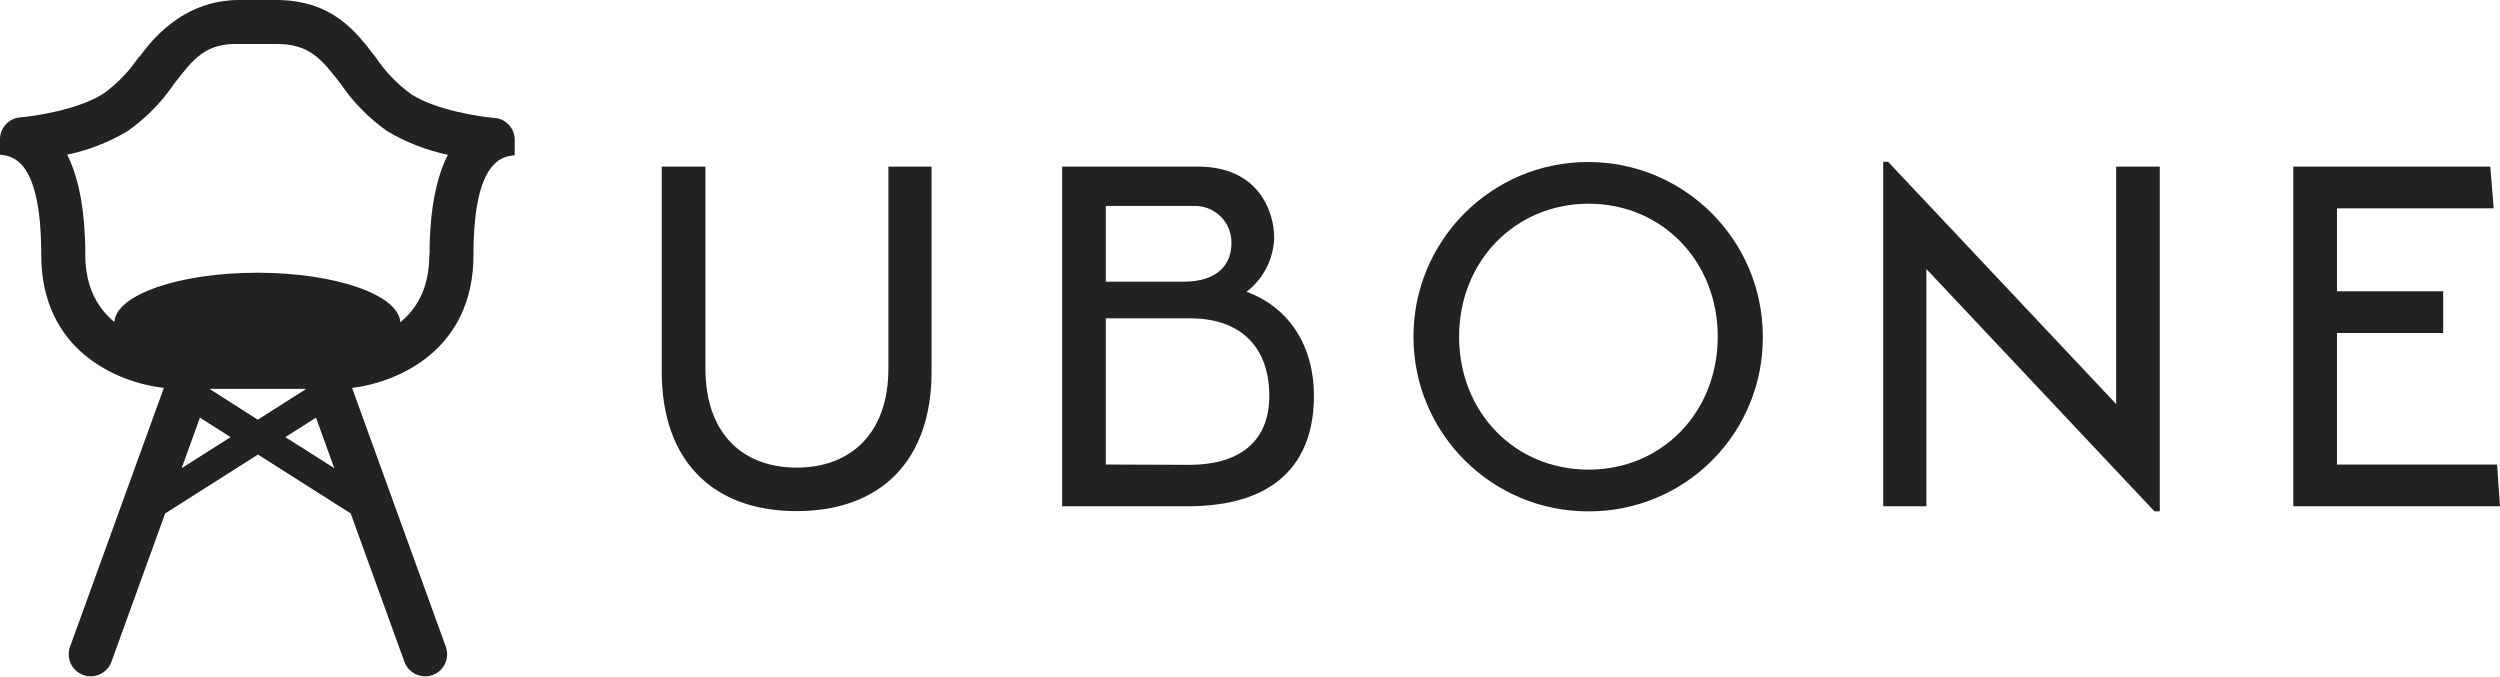
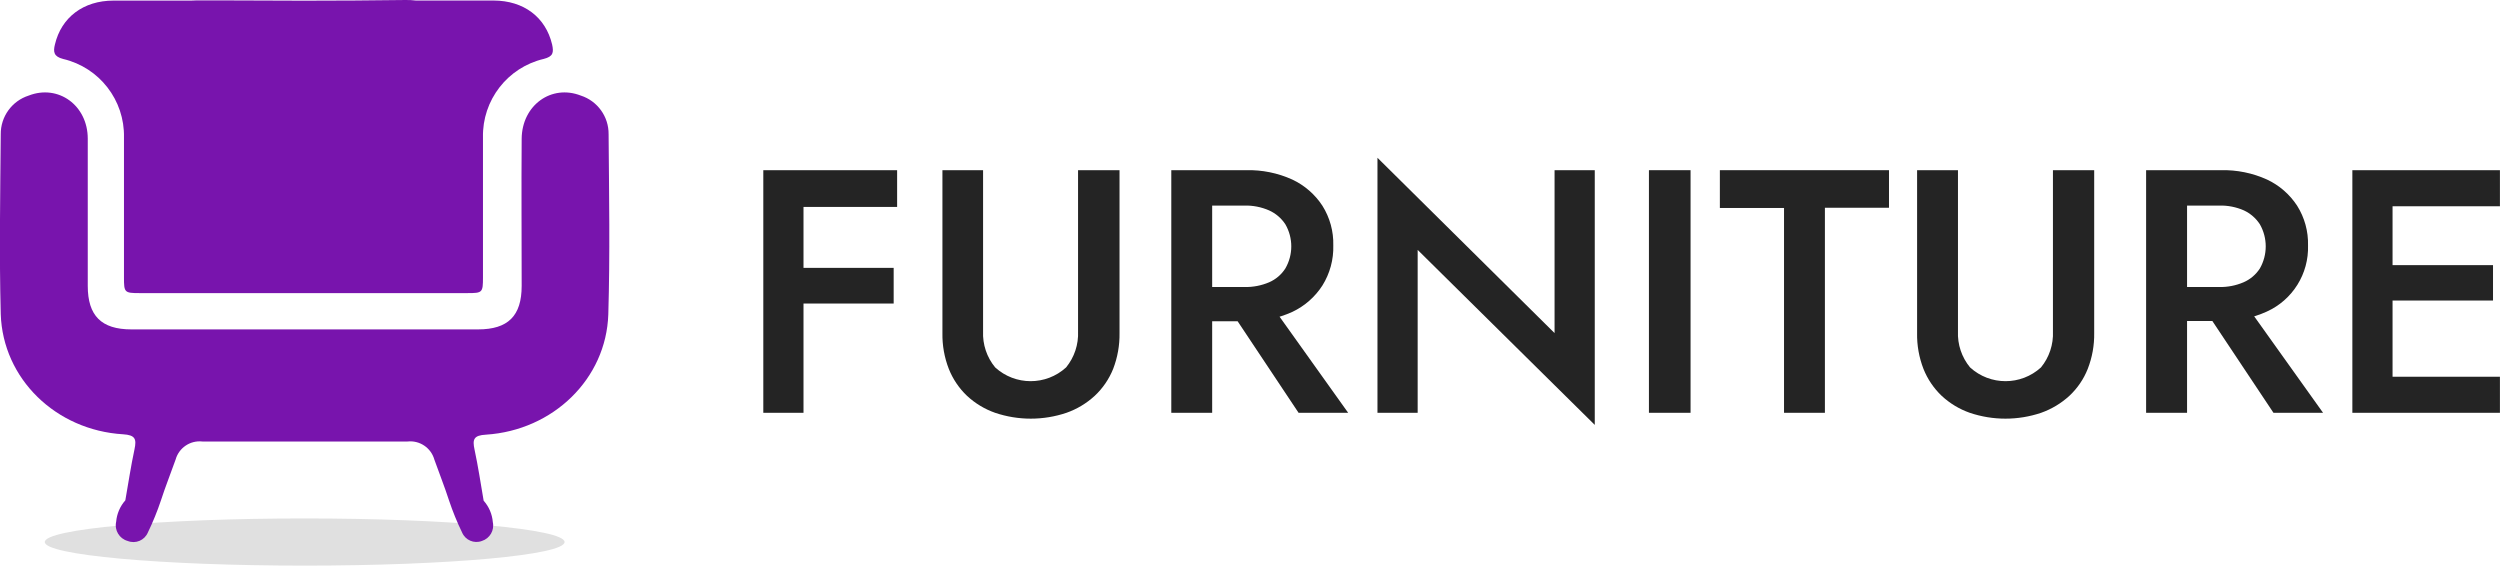
- <svg xmlns="http://www.w3.org/2000/svg" viewBox="0 0 396 107.12">
+ <svg xmlns="http://www.w3.org/2000/svg" viewBox="0 0 332.73 75.28">
  <defs>
-     <style>
-     .cls-1 {
-       fill: #222;
-     }
-     </style>
+     <style>.cls-1{fill:#242424;}.cls-2{fill:#e0e0e0;}.cls-3{fill:#7814ad;}</style>
  </defs>
  <g id="Layer_2" data-name="Layer 2">
    <g id="Layer_1-2" data-name="Layer 1">
-       <path class="cls-1" d="M78.32,18.68C76,18.49,69,17.44,65.09,14.9a23.24,23.24,0,0,1-5.56-5.79C56.39,5,52.64,0,43.7,0H37.9C28.56,0,23.59,7,22,9.11l0,0L22,9a22.9,22.9,0,0,1-5.56,5.79C12.52,17.35,5.56,18.4,3.21,18.59A3.49,3.49,0,0,0,0,21.92V24.5c1.71.21,6.53.38,6.53,15.78h0v.09c0,15,11.77,20.17,19.42,21.08l-14.86,41a3.5,3.5,0,0,0,2.09,4.47h0a3.41,3.41,0,0,0,1.18.21,3.5,3.5,0,0,0,3.29-2.3l8.51-23.5L40.86,72l14.69,9.33,8.51,23.5a3.49,3.49,0,0,0,3.28,2.3,3.43,3.43,0,0,0,1.19-.21,3.49,3.49,0,0,0,2.09-4.47h0l-14.85-41C63.32,60.5,75,55.28,75,40.37,75,25,79.82,24.8,81.53,24.59V22a3.49,3.49,0,0,0-3.21-3.33M28.77,74.16l2.9-8,4.85,3.08Zm4.52-12.49,0-.07H48.4l0,.07-7.57,4.81ZM45.2,69.24l4.85-3.08,2.9,8ZM68,40.37c0,5.27-2,8.57-4.59,10.67-.25-4.35-10.29-7.84-22.66-7.84S18.4,46.68,18.11,51c-2.54-2.1-4.6-5.4-4.6-10.64,0-1,0-1.89-.06-2.77-.25-6.12-1.39-10.27-2.8-13.09a31.17,31.17,0,0,0,9.59-3.75,29.27,29.27,0,0,0,7.31-7.43c3-3.88,4.92-6.52,10.29-6.35h5.92C49.07,6.93,51,9.45,54,13.33a29.27,29.27,0,0,0,7.31,7.43,31.52,31.52,0,0,0,9.63,3.76c-1.63,3.2-2.9,8.17-2.9,15.85" />
-       <path class="cls-1" d="M104.82,58.9V26.39h6.92v32c0,10.38,6,15.68,14.45,15.68s14.53-5.3,14.53-15.68v-32h6.84V58.9c0,14-8,22.06-21.37,22.06s-21.37-8.07-21.37-22.06m92.63-12.68c6.76,2.46,10.68,8.61,10.68,16.45,0,9.14-4.53,17.21-19.21,17.52H168.24V26.39h21.52c9.45,0,12.07,6.92,12.07,11.3a11.19,11.19,0,0,1-4.38,8.53m-8.53-13.6H175.16v12h12.3c5.45,0,7.6-2.77,7.6-6.07a5.78,5.78,0,0,0-6.14-5.92m-.62,41c8.92,0,12.76-4.45,12.76-10.91,0-7.23-4-12.3-12.61-12.3H175.16V73.58ZM251.64,81a27.67,27.67,0,1,1,27.59-27.67A27.49,27.49,0,0,1,251.64,81m0-6.61c11.68,0,20.45-9.15,20.45-21.06s-8.77-21.06-20.45-21.06-20.52,9.15-20.52,21.06,8.76,21.06,20.52,21.06m83.56-48h6.91V81h-.84L305.14,42.61V80.19H298.3V25.62h.77L335.2,64Zm60.34,47.19.46,6.61H363.26V26.39h31.2L395,33H370.18V46.14H387v6.61H370.18V73.58Z" />
+       <path class="cls-1" d="M106.94,22.65V54.94h-5.35V22.65Zm-2,0H119.4v4.89H105Zm0,13h14v4.75H105Z" />
+       <path class="cls-1" d="M130.84,22.65V44.1a7.05,7.05,0,0,0,1.61,4.8,7,7,0,0,0,9.44,0,7.09,7.09,0,0,0,1.59-4.8V22.65H149V44.33a12.72,12.72,0,0,1-.85,4.77,10,10,0,0,1-2.45,3.58,10.89,10.89,0,0,1-3.76,2.26,14.85,14.85,0,0,1-9.5,0,10.71,10.71,0,0,1-3.74-2.26,10.08,10.08,0,0,1-2.42-3.58,12.52,12.52,0,0,1-.85-4.77V22.65Z" />
+       <path class="cls-1" d="M161.33,22.65V54.94h-5.44V22.65Zm-2.21,0h6.73A14,14,0,0,1,172,23.9a9.73,9.73,0,0,1,4,3.48,9.46,9.46,0,0,1,1.45,5.28A9.55,9.55,0,0,1,176,38a9.66,9.66,0,0,1-4,3.51,14,14,0,0,1-6.14,1.25h-6.73V38.2h6.5a7.9,7.9,0,0,0,3.28-.63,4.86,4.86,0,0,0,2.16-1.84,5.87,5.87,0,0,0,0-5.88A5.08,5.08,0,0,0,168.9,28a7.74,7.74,0,0,0-3.28-.64h-6.5Zm9.31,16.88,11,15.41h-6.6L162.57,39.53Z" />
+       <path class="cls-1" d="M212.25,22.65v33.9L188.68,33.26V54.94h-5.35V21L206.9,44.33V22.65Z" />
+       <path class="cls-1" d="M225,22.65V54.94h-5.54V22.65Z" />
+       <path class="cls-1" d="M228.9,22.65h22.51v5h-8.53V54.94h-5.44V27.68H228.9Z" />
+       <path class="cls-1" d="M260.59,22.65V44.1a7.05,7.05,0,0,0,1.61,4.8,7,7,0,0,0,9.44,0,7.09,7.09,0,0,0,1.59-4.8V22.65h5.49V44.33a12.52,12.52,0,0,1-.86,4.77,9.87,9.87,0,0,1-2.44,3.58,11,11,0,0,1-3.76,2.26,14.85,14.85,0,0,1-9.5,0,10.71,10.71,0,0,1-3.74-2.26A10.08,10.08,0,0,1,256,49.1a12.52,12.52,0,0,1-.85-4.77V22.65Z" />
+       <path class="cls-1" d="M291.08,22.65V54.94h-5.45V22.65Zm-2.21,0h6.73a14,14,0,0,1,6.13,1.25,9.7,9.7,0,0,1,4,3.48,9.46,9.46,0,0,1,1.45,5.28,9.35,9.35,0,0,1-5.49,8.81,14,14,0,0,1-6.13,1.25h-6.73V38.2h6.5a7.82,7.82,0,0,0,3.27-.63,4.89,4.89,0,0,0,2.17-1.84,5.93,5.93,0,0,0,0-5.88A5.11,5.11,0,0,0,298.64,28a7.66,7.66,0,0,0-3.27-.64h-6.5Zm9.31,16.88,11,15.41h-6.6L292.32,39.53Z" />
+       <path class="cls-1" d="M318.43,22.65V54.94h-5.35V22.65Zm-2,0h16.29v4.8H316.44Zm0,12.64H331.8V40H316.44Zm0,14.85h16.29v4.8H316.44Z" />
+       <ellipse class="cls-2" cx="40.55" cy="72.14" rx="34.59" ry="3.14" />
+       <path class="cls-3" d="M73.48,5.91C72.62,2.3,69.73.08,65.68.07H55.35A10.75,10.75,0,0,0,54,0c-4.52.07-9,.08-13.56.09S25.89,0,25.44.08H15.1c-4,0-6.94,2.23-7.79,5.84-.25,1-.15,1.61,1.1,1.93A10.5,10.5,0,0,1,16.5,18.29c0,6.21,0,12.42,0,18.63,0,2,.06,2.09,2.06,2.09H62.21c2,0,2.07-.06,2.07-2.09,0-6.21,0-12.42,0-18.63A10.5,10.5,0,0,1,72.37,7.84C73.62,7.52,73.72,7,73.48,5.91Z" />
+       <path class="cls-3" d="M81,17.87a5.35,5.35,0,0,0-3.7-5.15c-3.92-1.53-7.83,1.29-7.87,5.74-.05,6.53,0,13.06,0,19.59,0,4-1.82,5.79-5.8,5.79H17.48c-4,0-5.8-1.83-5.8-5.79,0-6.53,0-13.06,0-19.59,0-4.45-3.94-7.27-7.86-5.74A5.35,5.35,0,0,0,.1,17.87c-.07,8-.21,16,0,23.93.27,8.61,7.34,15.46,16.28,16,1.63.1,1.81.63,1.52,2-.48,2.24-.82,4.52-1.22,6.79a4.93,4.93,0,0,0-1.22,2.85A2.16,2.16,0,0,0,17,72a2.08,2.08,0,0,0,2.68-1.13,36,36,0,0,0,1.74-4.27c.59-1.83,1.31-3.62,1.95-5.43a3.32,3.32,0,0,1,3.56-2.41c.74,0,1.49,0,2.24,0H52c.75,0,1.5,0,2.25,0a3.33,3.33,0,0,1,3.56,2.41c.64,1.81,1.36,3.6,1.95,5.43a36,36,0,0,0,1.74,4.27A2.07,2.07,0,0,0,64.13,72a2.15,2.15,0,0,0,1.46-2.51,4.86,4.86,0,0,0-1.22-2.85c-.39-2.27-.73-4.55-1.21-6.79-.3-1.38-.12-1.91,1.52-2,8.94-.58,16-7.43,16.28-16C81.2,33.83,81.06,25.85,81,17.87Z" />
    </g>
  </g>
</svg>
